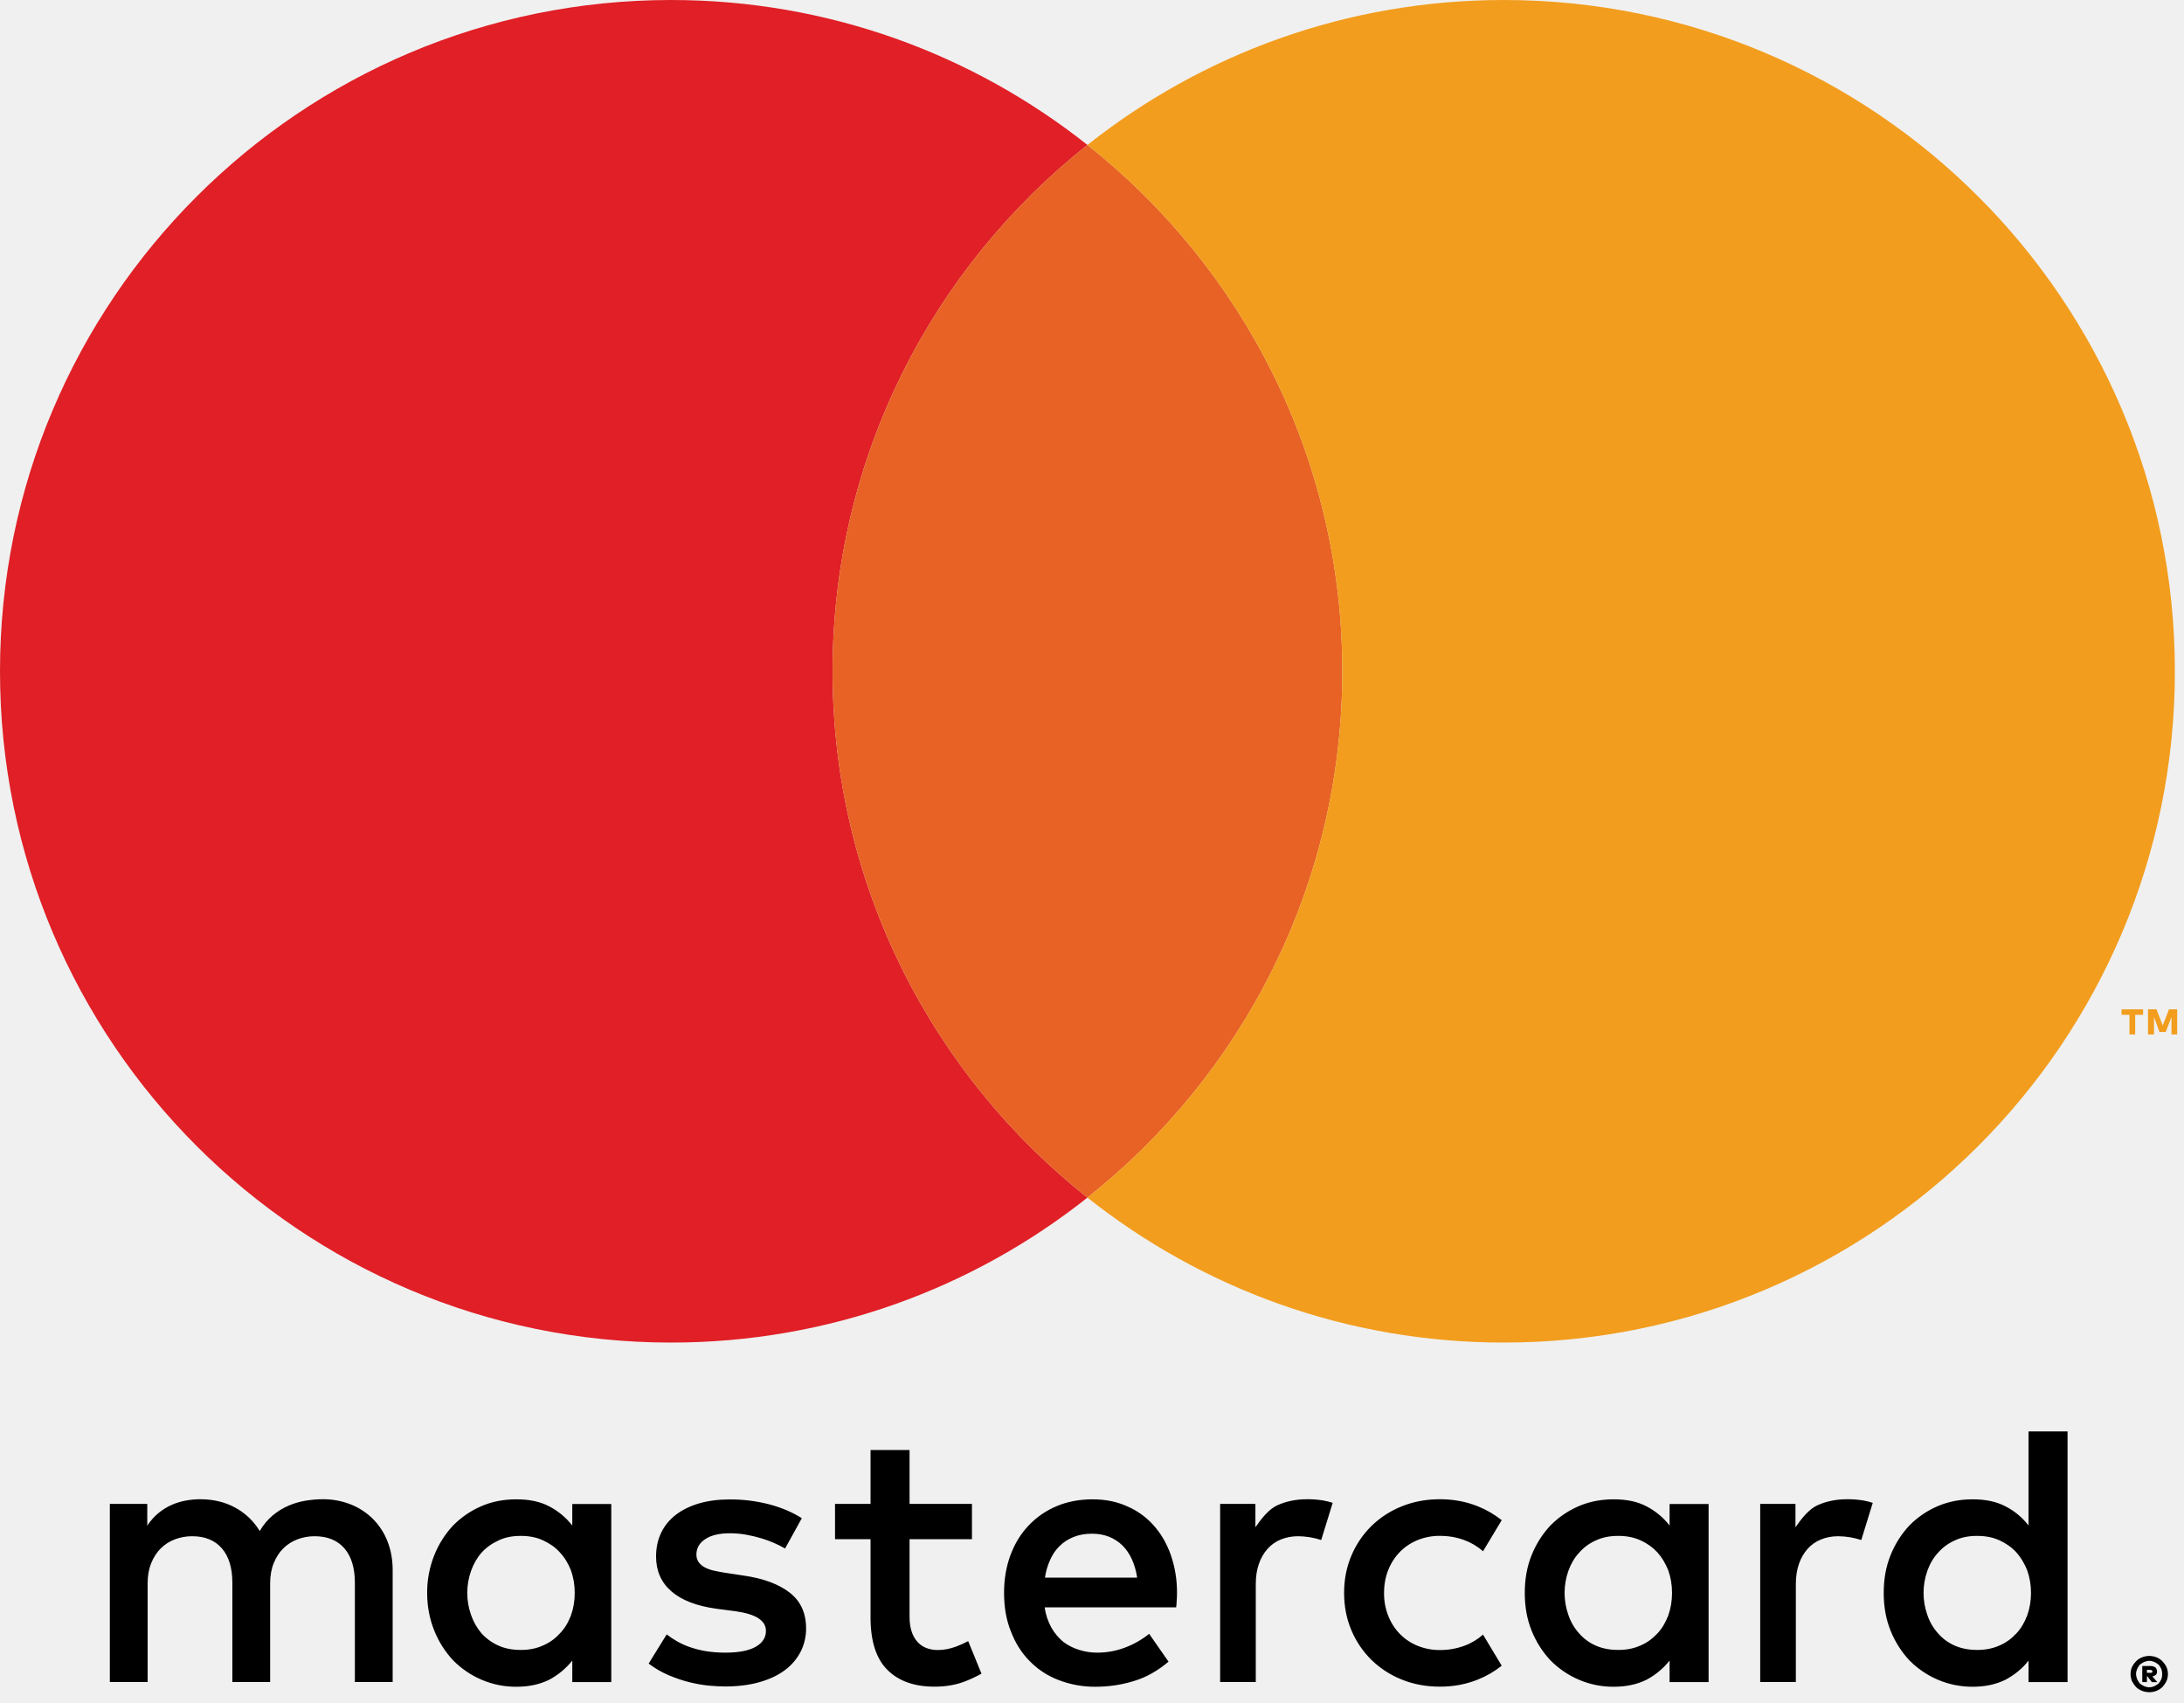
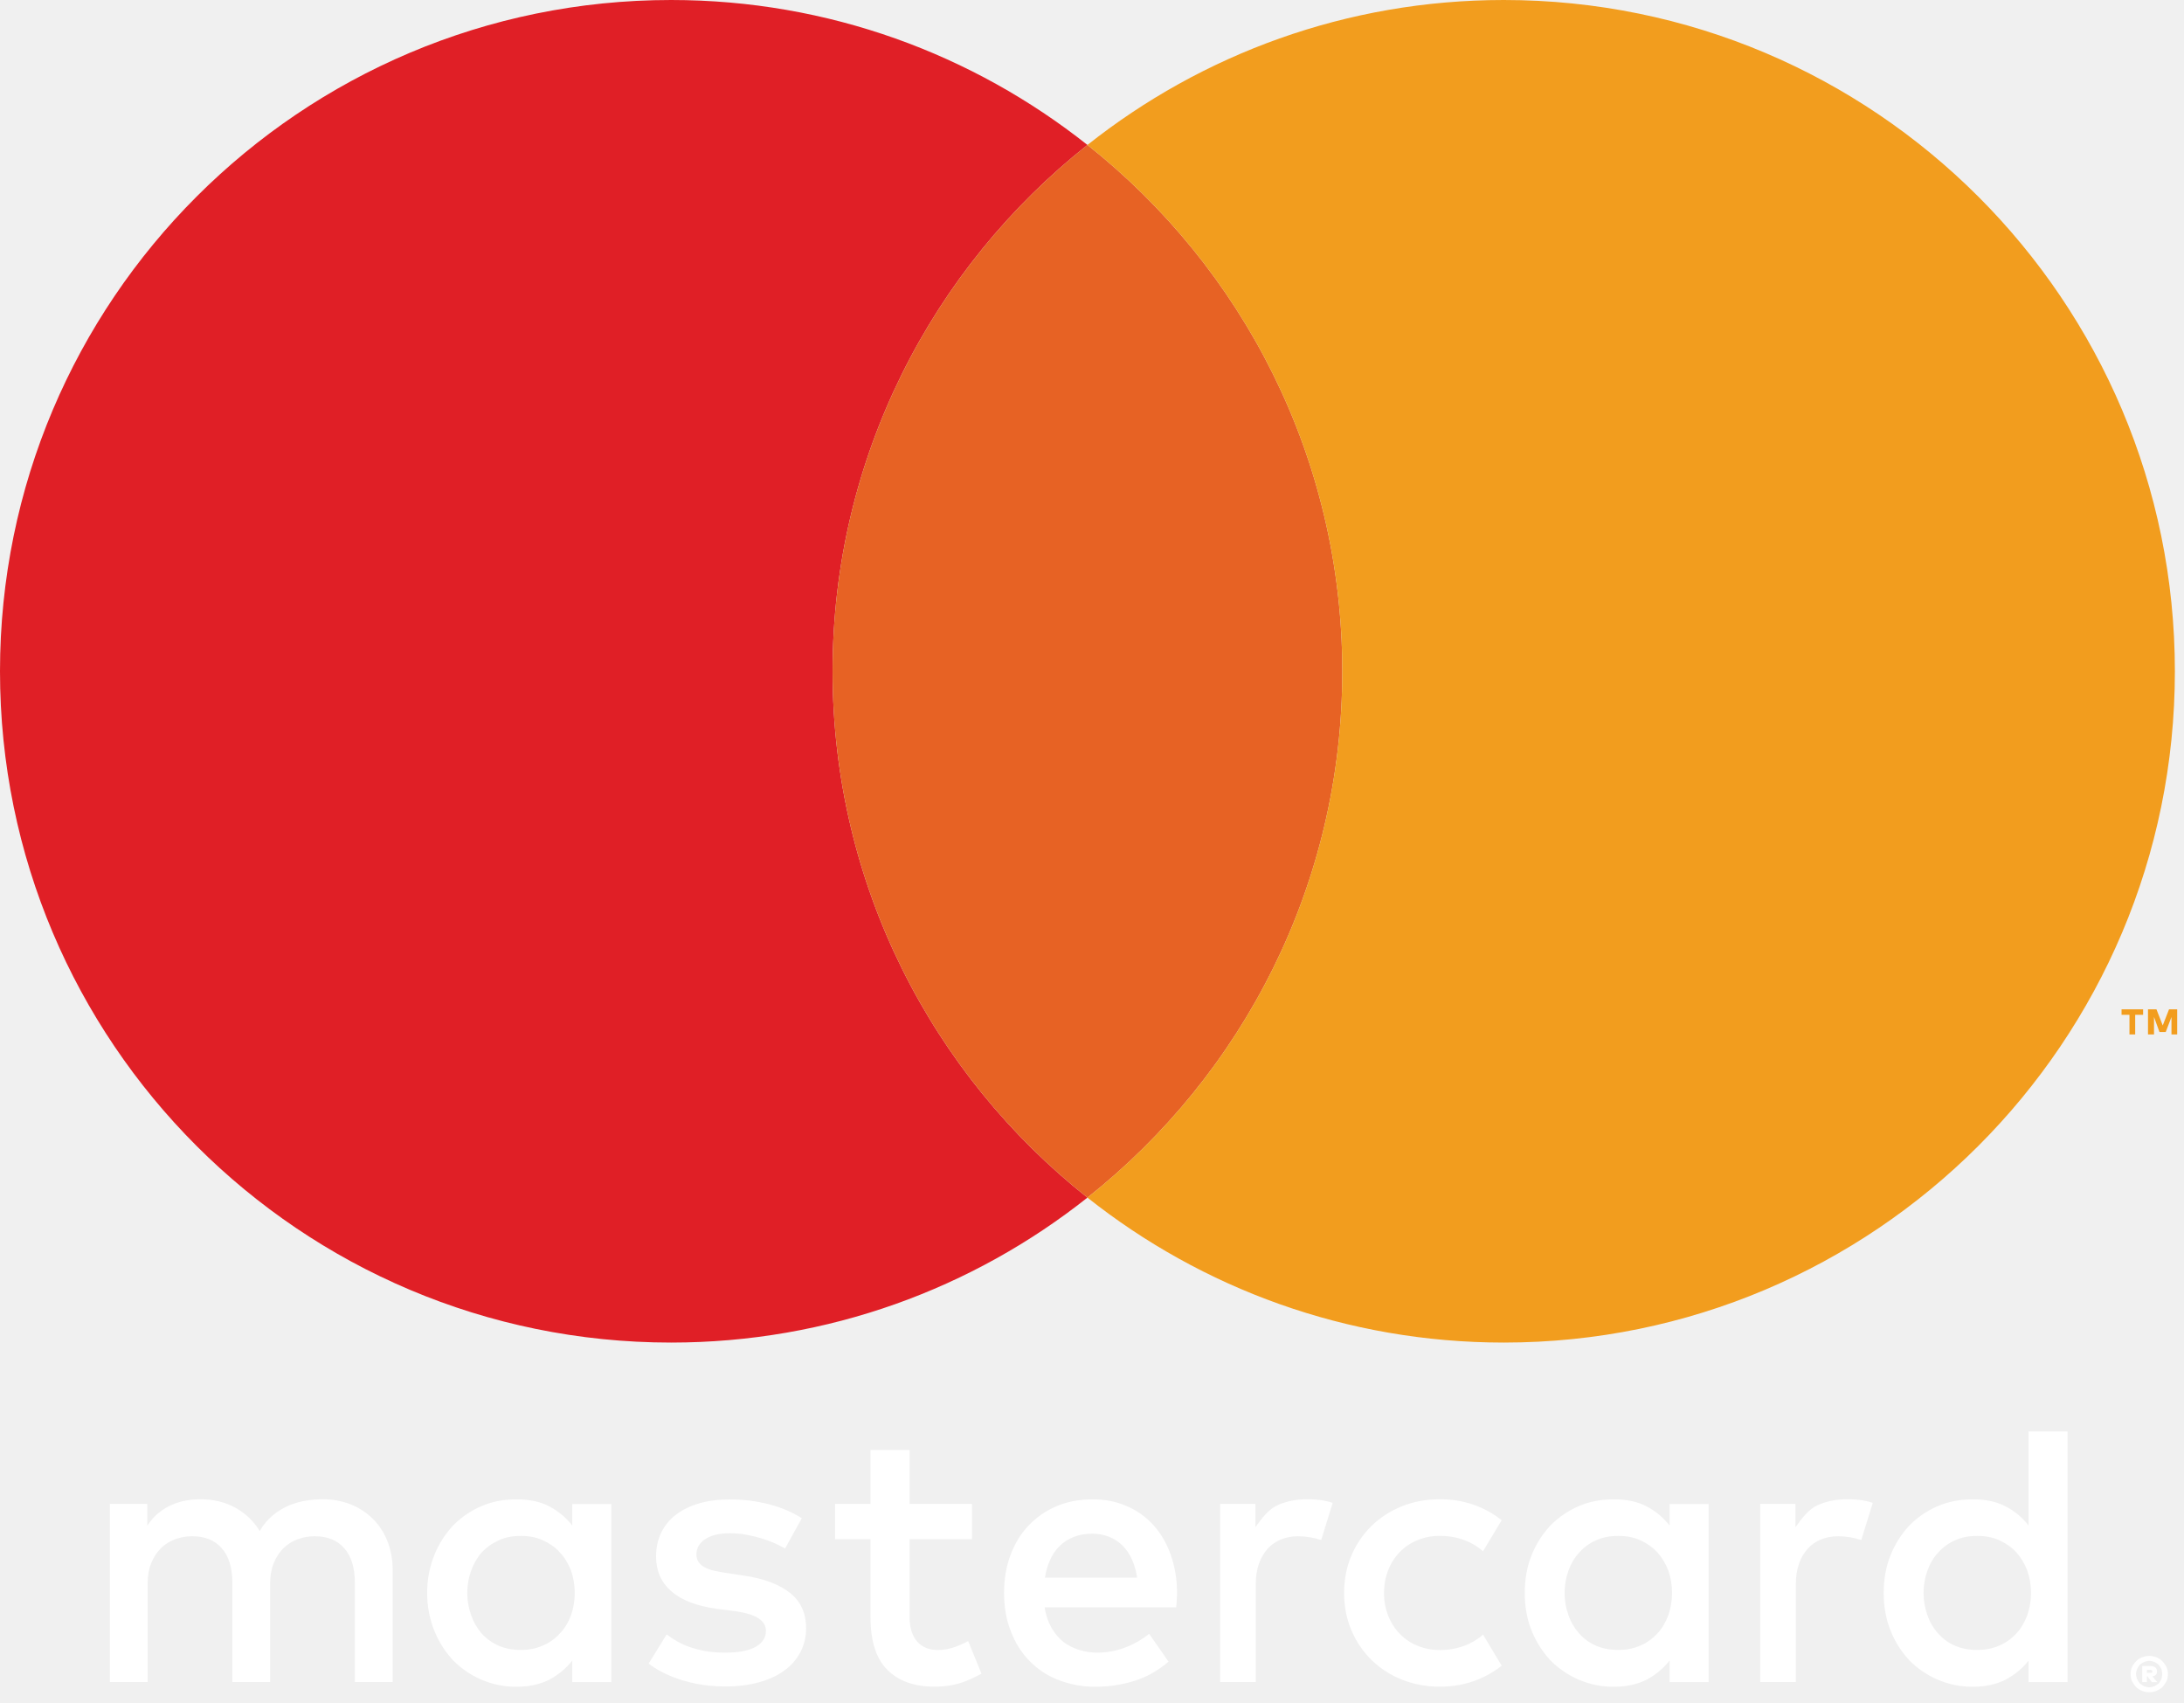
<svg xmlns="http://www.w3.org/2000/svg" width="186" height="145" viewBox="0 0 186 145">
  <g fill="none" fill-rule="evenodd">
-     <path d="M31.771 129.342a5.615 5.615 0 0 0-1.892-1.243 6.348 6.348 0 0 0-2.398-.443c-.46 0-.937.04-1.433.119-.495.079-.98.219-1.455.419a5.515 5.515 0 0 0-1.356.83c-.429.355-.802.8-1.119 1.339a5.46 5.46 0 0 0-2.076-1.987c-.873-.48-1.872-.72-2.995-.72-.378 0-.769.034-1.172.103a5.393 5.393 0 0 0-1.203.356 4.894 4.894 0 0 0-1.142.689c-.362.29-.692.657-.988 1.1v-1.852H9.355v15.166h3.218v-8.406c0-.644.102-1.217.306-1.718.205-.501.478-.921.82-1.26a3.415 3.415 0 0 1 1.203-.766 4.1 4.1 0 0 1 1.471-.262c1.082 0 1.923.344 2.52 1.029.598.687.896 1.668.896 2.945v8.438h3.218v-8.406c0-.644.102-1.217.306-1.718.205-.501.478-.921.82-1.26a3.415 3.415 0 0 1 1.203-.766 4.1 4.1 0 0 1 1.471-.262c1.082 0 1.923.344 2.52 1.029.598.687.896 1.668.896 2.945v8.438h3.218v-9.53c0-.887-.146-1.7-.437-2.438a5.547 5.547 0 0 0-1.233-1.908m16.85 8.218c-.233.603-.534 1.114-.952 1.532-.394.441-.883.79-1.44 1.022-.557.256-1.184.373-1.858.373-.72 0-1.37-.117-1.928-.373a4.335 4.335 0 0 1-1.44-1.044 4.824 4.824 0 0 1-.883-1.558 5.6 5.6 0 0 1 0-3.763c.208-.58.51-1.114.882-1.532.395-.442.883-.79 1.441-1.046.558-.278 1.208-.394 1.928-.394.673 0 1.3.116 1.858.372.557.255 1.046.58 1.44 1.022.419.44.72.952.953 1.532.21.582.325 1.232.325 1.928 0 .697-.116 1.347-.326 1.929zm.117-9.501v1.834a6.02 6.02 0 0 0-1.952-1.625c-.79-.418-1.718-.605-2.81-.605-1.069 0-2.069.187-2.974.581a7.561 7.561 0 0 0-2.416 1.65 8.091 8.091 0 0 0-1.602 2.531 8.45 8.45 0 0 0-.605 3.206c0 1.161.21 2.23.605 3.207a8.091 8.091 0 0 0 1.602 2.531 7.561 7.561 0 0 0 2.416 1.65 7.388 7.388 0 0 0 2.973.603c1.093 0 2.021-.209 2.811-.604a6.309 6.309 0 0 0 1.953-1.625v1.834h3.32V128.06h-3.32zm18.519 7.552c-.929-.723-2.222-1.206-3.879-1.448l-1.567-.238a14.21 14.21 0 0 1-.982-.182 3.234 3.234 0 0 1-.79-.277 1.51 1.51 0 0 1-.53-.443 1.092 1.092 0 0 1-.199-.665c0-.538.25-.974.752-1.306.501-.333 1.205-.499 2.113-.499.475 0 .942.042 1.401.127.46.084.894.19 1.306.316a9.545 9.545 0 0 1 1.98.855l1.424-2.58c-.792-.507-1.715-.9-2.77-1.18a13.144 13.144 0 0 0-3.373-.419c-.97 0-1.84.113-2.612.34-.77.227-1.427.549-1.97.966-.544.417-.96.926-1.25 1.527-.292.602-.437 1.278-.437 2.027 0 1.224.436 2.214 1.306 2.968.871.755 2.151 1.248 3.84 1.481l1.582.205c.908.127 1.573.33 1.995.61.422.28.634.636.634 1.068 0 .57-.29 1.021-.87 1.354-.582.332-1.442.499-2.582.499a9.966 9.966 0 0 1-1.67-.127 8.434 8.434 0 0 1-1.345-.34 6.547 6.547 0 0 1-1.093-.491 7.97 7.97 0 0 1-.894-.594l-1.536 2.486a8.138 8.138 0 0 0 1.726.997c.601.253 1.192.451 1.773.594.58.142 1.13.237 1.646.285.517.047.971.071 1.362.071 1.087 0 2.06-.122 2.92-.364.861-.243 1.584-.583 2.17-1.022a4.512 4.512 0 0 0 1.345-1.567 4.325 4.325 0 0 0 .467-2.002c0-1.298-.464-2.309-1.393-3.032m21.738-1.281a5.392 5.392 0 0 1 .44-1.51c.21-.463.465-.858.813-1.184.326-.326.721-.58 1.186-.767.465-.185.975-.279 1.58-.279 1.044 0 1.904.35 2.578 1 .65.65 1.068 1.555 1.254 2.74h-7.85zm10.71-1.95c-.35-.976-.837-1.813-1.466-2.51a6.384 6.384 0 0 0-2.275-1.626c-.884-.394-1.835-.58-2.904-.58-1.116 0-2.138.186-3.067.58a6.958 6.958 0 0 0-2.369 1.626c-.674.697-1.184 1.534-1.557 2.51-.372.999-.556 2.066-.556 3.251 0 1.208.184 2.3.58 3.275.371.976.905 1.835 1.602 2.532a6.766 6.766 0 0 0 2.44 1.604 8.549 8.549 0 0 0 3.136.58c1.161 0 2.253-.163 3.298-.488 1.022-.301 2.022-.86 2.951-1.648l-1.65-2.37a7.477 7.477 0 0 1-2.09 1.184 6.69 6.69 0 0 1-2.3.418 5.044 5.044 0 0 1-1.557-.231 4.314 4.314 0 0 1-1.347-.674 4.34 4.34 0 0 1-1.022-1.208 4.81 4.81 0 0 1-.58-1.742h11.195c.024-.21.047-.395.047-.605a5.68 5.68 0 0 0 .024-.65 9.613 9.613 0 0 0-.534-3.228zm42.369 5.18c-.23.603-.534 1.114-.929 1.532-.419.441-.882.79-1.44 1.022-.58.256-1.185.373-1.882.373-.719 0-1.348-.117-1.928-.373a4.03 4.03 0 0 1-1.417-1.044 4.5 4.5 0 0 1-.906-1.558 5.625 5.625 0 0 1 0-3.763c.21-.58.511-1.114.906-1.532a4.03 4.03 0 0 1 1.417-1.046c.58-.278 1.21-.394 1.928-.394.697 0 1.301.116 1.882.372.558.255 1.021.58 1.44 1.022.395.44.698.952.93 1.532.208.582.325 1.232.325 1.928 0 .697-.117 1.347-.326 1.929zm.117-9.501v1.834a6 6 0 0 0-1.952-1.625c-.79-.418-1.719-.605-2.81-.605-1.069 0-2.068.187-2.974.581a7.572 7.572 0 0 0-2.416 1.65 8.091 8.091 0 0 0-1.602 2.531c-.395.976-.58 2.044-.58 3.206 0 1.161.185 2.23.58 3.207a8.091 8.091 0 0 0 1.602 2.531 7.572 7.572 0 0 0 2.416 1.65 7.392 7.392 0 0 0 2.973.603c1.092 0 2.021-.209 2.811-.604a6.286 6.286 0 0 0 1.952-1.625v1.834h3.321V128.06h-3.32zm-60.746 12.135c-.533.2-1.058.301-1.575.301-.338 0-.652-.053-.942-.159a1.95 1.95 0 0 1-.76-.498 2.431 2.431 0 0 1-.515-.879c-.126-.358-.19-.79-.19-1.298v-6.602h5.314v-3.007h-5.314v-4.59h-3.324v4.59h-3.024v3.007h3.024v6.665c0 2.016.477 3.502 1.432 4.457.956.955 2.293 1.433 4.014 1.433.96 0 1.823-.148 2.588-.444.506-.195.975-.418 1.414-.664l-1.131-2.77a8.54 8.54 0 0 1-1.011.458m29.872-12.538c-.93 0-1.768.169-2.517.507-.75.338-1.377 1.15-1.884 1.879v-1.99h-3.004v15.166h3.036v-8.343c0-.644.089-1.22.269-1.726a3.72 3.72 0 0 1 .744-1.282 3.07 3.07 0 0 1 1.14-.791c.443-.18.928-.27 1.456-.27a6.499 6.499 0 0 1 1.963.322l.978-3.166a6.01 6.01 0 0 0-.811-.203 8.247 8.247 0 0 0-1.37-.103m45.995 0c-.93 0-1.768.169-2.517.507-.75.338-1.377 1.15-1.884 1.879v-1.99h-3.004v15.166h3.036v-8.343c0-.644.089-1.22.269-1.726a3.72 3.72 0 0 1 .744-1.282 3.07 3.07 0 0 1 1.14-.791c.443-.18.928-.27 1.456-.27a6.499 6.499 0 0 1 1.963.322l.978-3.166a6.01 6.01 0 0 0-.811-.203 8.247 8.247 0 0 0-1.37-.103m15.332 9.904c-.233.603-.534 1.114-.929 1.532-.417.441-.883.79-1.44 1.022-.58.256-1.186.373-1.882.373-.72 0-1.347-.117-1.928-.373a4.03 4.03 0 0 1-1.417-1.044 4.484 4.484 0 0 1-.905-1.558 5.625 5.625 0 0 1 0-3.763c.208-.58.51-1.114.905-1.532a4.03 4.03 0 0 1 1.417-1.046c.58-.278 1.208-.394 1.928-.394.696 0 1.302.116 1.882.372.556.255 1.023.58 1.44 1.022.395.44.696.952.93 1.532.208.582.325 1.232.325 1.928 0 .697-.117 1.347-.326 1.929zm.117-15.68v8.013a5.767 5.767 0 0 0-1.951-1.625c-.79-.418-1.72-.605-2.811-.605-1.069 0-2.044.187-2.975.581a7.583 7.583 0 0 0-2.416 1.65 8.107 8.107 0 0 0-1.6 2.531c-.397.976-.582 2.044-.582 3.206 0 1.161.186 2.23.582 3.207a8.107 8.107 0 0 0 1.6 2.531 7.583 7.583 0 0 0 2.416 1.65 7.5 7.5 0 0 0 2.975.603c1.09 0 2.02-.209 2.81-.604.768-.417 1.44-.952 1.952-1.625v1.834h3.322V121.88h-3.322zm-53.526 10.248c.422-.427.923-.76 1.504-.997a4.915 4.915 0 0 1 1.884-.357c.743 0 1.434.12 2.072.357a4.959 4.959 0 0 1 1.606.956l1.593-2.649a8.127 8.127 0 0 0-2.018-1.173c-.998-.406-2.082-.609-3.253-.609-1.172 0-2.256.203-3.254.61a7.869 7.869 0 0 0-2.58 1.677 7.762 7.762 0 0 0-1.702 2.525c-.412.971-.617 2.027-.617 3.167 0 1.14.205 2.195.617 3.166a7.762 7.762 0 0 0 1.702 2.525 7.853 7.853 0 0 0 2.58 1.678c.998.406 2.082.61 3.254.61 1.171 0 2.255-.204 3.253-.61a8.127 8.127 0 0 0 2.018-1.173l-1.593-2.649a4.959 4.959 0 0 1-1.606.956 5.883 5.883 0 0 1-2.072.357 4.915 4.915 0 0 1-1.884-.357 4.439 4.439 0 0 1-1.504-.997 4.64 4.64 0 0 1-.997-1.535 5.162 5.162 0 0 1-.365-1.97c0-.719.121-1.376.365-1.972a4.634 4.634 0 0 1 .997-1.536m63.885 10.31h-.278v-.255h.278c.07 0 .118.023.14.046.047.023.047.046.047.093 0 .046 0 .07-.046.093-.023.023-.07.023-.14.023zm.186.302a.605.605 0 0 0 .302-.14c.07-.07.094-.162.094-.278a.47.47 0 0 0-.14-.348.687.687 0 0 0-.418-.117h-.698v1.37h.397v-.487h.047l.37.488h.466l-.42-.488zm-.186-.302h-.278v-.255h.278c.07 0 .118.023.14.046.047.023.047.046.047.093 0 .046 0 .07-.046.093-.023.023-.07.023-.14.023zm.186.302a.605.605 0 0 0 .302-.14c.07-.07.094-.162.094-.278a.47.47 0 0 0-.14-.348.687.687 0 0 0-.418-.117h-.698v1.37h.397v-.487h.047l.37.488h.466l-.42-.488zm-.186-.302h-.278v-.255h.278c.07 0 .118.023.14.046.047.023.047.046.047.093 0 .046 0 .07-.046.093-.023.023-.07.023-.14.023zm.186.302a.605.605 0 0 0 .302-.14c.07-.07.094-.162.094-.278a.47.47 0 0 0-.14-.348.687.687 0 0 0-.418-.117h-.698v1.37h.397v-.487h.047l.37.488h.466l-.42-.488zm-.186-.302h-.278v-.255h.278c.07 0 .118.023.14.046.047.023.047.046.047.093 0 .046 0 .07-.046.093-.023.023-.07.023-.14.023zm.186.302a.605.605 0 0 0 .302-.14c.07-.07.094-.162.094-.278a.47.47 0 0 0-.14-.348.687.687 0 0 0-.418-.117h-.698v1.37h.397v-.487h.047l.37.488h.466l-.42-.488zm-.186-.302h-.278v-.255h.278c.07 0 .118.023.14.046.047.023.047.046.047.093 0 .046 0 .07-.046.093-.023.023-.07.023-.14.023zm.488.163c.07-.07.094-.163.094-.28a.47.47 0 0 0-.14-.347.687.687 0 0 0-.418-.117h-.698v1.37h.397v-.487h.047l.37.488h.466l-.42-.488a.605.605 0 0 0 .302-.14zm.465.37c-.069.14-.14.257-.233.373a1.936 1.936 0 0 1-.37.232 1.21 1.21 0 0 1-.418.093c-.162 0-.302-.046-.441-.093a1.913 1.913 0 0 1-.373-.232 1.998 1.998 0 0 1-.232-.372 1.363 1.363 0 0 1-.093-.441c0-.14.046-.28.093-.418.07-.14.14-.256.232-.372a1.94 1.94 0 0 1 .373-.232c.139-.047.279-.093.44-.093.14 0 .303.046.419.093.138.07.256.139.37.232.094.116.165.233.233.372a1.36 1.36 0 0 1 0 .859zm.441-1.021a1.878 1.878 0 0 0-.347-.488c-.14-.162-.303-.255-.512-.348a1.739 1.739 0 0 0-.603-.116c-.233 0-.441.046-.627.116-.21.093-.373.186-.512.348-.14.14-.256.302-.349.488a1.635 1.635 0 0 0-.115.58c0 .233.046.419.115.605.094.186.21.348.35.51.139.14.302.233.51.326.186.07.394.116.627.116a1.623 1.623 0 0 0 1.115-.441 2.51 2.51 0 0 0 .349-.511 1.64 1.64 0 0 0 .117-.604c0-.21-.048-.395-.118-.581zm-1.394.488h-.278v-.255h.278c.07 0 .118.023.14.046.047.023.047.046.047.093 0 .046 0 .07-.046.093-.023.023-.07.023-.14.023zm.186.302a.605.605 0 0 0 .302-.14c.07-.07.094-.162.094-.278a.47.47 0 0 0-.14-.348.687.687 0 0 0-.418-.117h-.698v1.37h.397v-.487h.047l.37.488h.466l-.42-.488zm-.186-.302h-.278v-.255h.278c.07 0 .118.023.14.046.047.023.047.046.047.093 0 .046 0 .07-.046.093-.023.023-.07.023-.14.023zm.186.302a.605.605 0 0 0 .302-.14c.07-.07.094-.162.094-.278a.47.47 0 0 0-.14-.348.687.687 0 0 0-.418-.117h-.698v1.37h.397v-.487h.047l.37.488h.466l-.42-.488zm-.186-.302h-.278v-.255h.278c.07 0 .118.023.14.046.047.023.047.046.047.093 0 .046 0 .07-.046.093-.023.023-.07.023-.14.023zm.186.302a.605.605 0 0 0 .302-.14c.07-.07.094-.162.094-.278a.47.47 0 0 0-.14-.348.687.687 0 0 0-.418-.117h-.698v1.37h.397v-.487h.047l.37.488h.466l-.42-.488zm-.186-.302h-.278v-.255h.278c.07 0 .118.023.14.046.047.023.047.046.047.093 0 .046 0 .07-.046.093-.023.023-.07.023-.14.023zm.186.302a.605.605 0 0 0 .302-.14c.07-.07.094-.162.094-.278a.47.47 0 0 0-.14-.348.687.687 0 0 0-.418-.117h-.698v1.37h.397v-.487h.047l.37.488h.466l-.42-.488z" fill="#000" />
+     <path d="M31.771 129.342a5.615 5.615 0 0 0-1.892-1.243 6.348 6.348 0 0 0-2.398-.443c-.46 0-.937.04-1.433.119-.495.079-.98.219-1.455.419a5.515 5.515 0 0 0-1.356.83c-.429.355-.802.8-1.119 1.339a5.46 5.46 0 0 0-2.076-1.987c-.873-.48-1.872-.72-2.995-.72-.378 0-.769.034-1.172.103a5.393 5.393 0 0 0-1.203.356 4.894 4.894 0 0 0-1.142.689c-.362.29-.692.657-.988 1.1v-1.852H9.355v15.166h3.218v-8.406c0-.644.102-1.217.306-1.718.205-.501.478-.921.82-1.26a3.415 3.415 0 0 1 1.203-.766 4.1 4.1 0 0 1 1.471-.262c1.082 0 1.923.344 2.52 1.029.598.687.896 1.668.896 2.945v8.438h3.218v-8.406c0-.644.102-1.217.306-1.718.205-.501.478-.921.82-1.26a3.415 3.415 0 0 1 1.203-.766 4.1 4.1 0 0 1 1.471-.262c1.082 0 1.923.344 2.52 1.029.598.687.896 1.668.896 2.945v8.438h3.218v-9.53c0-.887-.146-1.7-.437-2.438a5.547 5.547 0 0 0-1.233-1.908m16.85 8.218c-.233.603-.534 1.114-.952 1.532-.394.441-.883.79-1.44 1.022-.557.256-1.184.373-1.858.373-.72 0-1.37-.117-1.928-.373a4.335 4.335 0 0 1-1.44-1.044 4.824 4.824 0 0 1-.883-1.558 5.6 5.6 0 0 1 0-3.763c.208-.58.51-1.114.882-1.532.395-.442.883-.79 1.441-1.046.558-.278 1.208-.394 1.928-.394.673 0 1.3.116 1.858.372.557.255 1.046.58 1.44 1.022.419.44.72.952.953 1.532.21.582.325 1.232.325 1.928 0 .697-.116 1.347-.326 1.929zm.117-9.501v1.834a6.02 6.02 0 0 0-1.952-1.625c-.79-.418-1.718-.605-2.81-.605-1.069 0-2.069.187-2.974.581a7.561 7.561 0 0 0-2.416 1.65 8.091 8.091 0 0 0-1.602 2.531 8.45 8.45 0 0 0-.605 3.206c0 1.161.21 2.23.605 3.207a8.091 8.091 0 0 0 1.602 2.531 7.561 7.561 0 0 0 2.416 1.65 7.388 7.388 0 0 0 2.973.603c1.093 0 2.021-.209 2.811-.604a6.309 6.309 0 0 0 1.953-1.625v1.834h3.32V128.06h-3.32zm18.519 7.552c-.929-.723-2.222-1.206-3.879-1.448l-1.567-.238a14.21 14.21 0 0 1-.982-.182 3.234 3.234 0 0 1-.79-.277 1.51 1.51 0 0 1-.53-.443 1.092 1.092 0 0 1-.199-.665c0-.538.25-.974.752-1.306.501-.333 1.205-.499 2.113-.499.475 0 .942.042 1.401.127.46.084.894.19 1.306.316a9.545 9.545 0 0 1 1.98.855l1.424-2.58c-.792-.507-1.715-.9-2.77-1.18a13.144 13.144 0 0 0-3.373-.419c-.97 0-1.84.113-2.612.34-.77.227-1.427.549-1.97.966-.544.417-.96.926-1.25 1.527-.292.602-.437 1.278-.437 2.027 0 1.224.436 2.214 1.306 2.968.871.755 2.151 1.248 3.84 1.481l1.582.205c.908.127 1.573.33 1.995.61.422.28.634.636.634 1.068 0 .57-.29 1.021-.87 1.354-.582.332-1.442.499-2.582.499a9.966 9.966 0 0 1-1.67-.127 8.434 8.434 0 0 1-1.345-.34 6.547 6.547 0 0 1-1.093-.491 7.97 7.97 0 0 1-.894-.594l-1.536 2.486a8.138 8.138 0 0 0 1.726.997c.601.253 1.192.451 1.773.594.58.142 1.13.237 1.646.285.517.047.971.071 1.362.071 1.087 0 2.06-.122 2.92-.364.861-.243 1.584-.583 2.17-1.022a4.512 4.512 0 0 0 1.345-1.567 4.325 4.325 0 0 0 .467-2.002c0-1.298-.464-2.309-1.393-3.032m21.738-1.281a5.392 5.392 0 0 1 .44-1.51c.21-.463.465-.858.813-1.184.326-.326.721-.58 1.186-.767.465-.185.975-.279 1.58-.279 1.044 0 1.904.35 2.578 1 .65.65 1.068 1.555 1.254 2.74h-7.85zm10.71-1.95c-.35-.976-.837-1.813-1.466-2.51a6.384 6.384 0 0 0-2.275-1.626c-.884-.394-1.835-.58-2.904-.58-1.116 0-2.138.186-3.067.58a6.958 6.958 0 0 0-2.369 1.626c-.674.697-1.184 1.534-1.557 2.51-.372.999-.556 2.066-.556 3.251 0 1.208.184 2.3.58 3.275.371.976.905 1.835 1.602 2.532a6.766 6.766 0 0 0 2.44 1.604 8.549 8.549 0 0 0 3.136.58c1.161 0 2.253-.163 3.298-.488 1.022-.301 2.022-.86 2.951-1.648l-1.65-2.37a7.477 7.477 0 0 1-2.09 1.184 6.69 6.69 0 0 1-2.3.418 5.044 5.044 0 0 1-1.557-.231 4.314 4.314 0 0 1-1.347-.674 4.34 4.34 0 0 1-1.022-1.208 4.81 4.81 0 0 1-.58-1.742h11.195c.024-.21.047-.395.047-.605a5.68 5.68 0 0 0 .024-.65 9.613 9.613 0 0 0-.534-3.228zm42.369 5.18c-.23.603-.534 1.114-.929 1.532-.419.441-.882.79-1.44 1.022-.58.256-1.185.373-1.882.373-.719 0-1.348-.117-1.928-.373a4.03 4.03 0 0 1-1.417-1.044 4.5 4.5 0 0 1-.906-1.558 5.625 5.625 0 0 1 0-3.763c.21-.58.511-1.114.906-1.532a4.03 4.03 0 0 1 1.417-1.046c.58-.278 1.21-.394 1.928-.394.697 0 1.301.116 1.882.372.558.255 1.021.58 1.44 1.022.395.44.698.952.93 1.532.208.582.325 1.232.325 1.928 0 .697-.117 1.347-.326 1.929zm.117-9.501v1.834a6 6 0 0 0-1.952-1.625c-.79-.418-1.719-.605-2.81-.605-1.069 0-2.068.187-2.974.581a7.572 7.572 0 0 0-2.416 1.65 8.091 8.091 0 0 0-1.602 2.531c-.395.976-.58 2.044-.58 3.206 0 1.161.185 2.23.58 3.207a8.091 8.091 0 0 0 1.602 2.531 7.572 7.572 0 0 0 2.416 1.65 7.392 7.392 0 0 0 2.973.603c1.092 0 2.021-.209 2.811-.604a6.286 6.286 0 0 0 1.952-1.625v1.834h3.321V128.06h-3.32zm-60.746 12.135c-.533.2-1.058.301-1.575.301-.338 0-.652-.053-.942-.159a1.95 1.95 0 0 1-.76-.498 2.431 2.431 0 0 1-.515-.879c-.126-.358-.19-.79-.19-1.298v-6.602h5.314v-3.007h-5.314v-4.59h-3.324v4.59h-3.024v3.007h3.024v6.665c0 2.016.477 3.502 1.432 4.457.956.955 2.293 1.433 4.014 1.433.96 0 1.823-.148 2.588-.444.506-.195.975-.418 1.414-.664l-1.131-2.77a8.54 8.54 0 0 1-1.011.458m29.872-12.538c-.93 0-1.768.169-2.517.507-.75.338-1.377 1.15-1.884 1.879v-1.99h-3.004v15.166h3.036v-8.343c0-.644.089-1.22.269-1.726a3.72 3.72 0 0 1 .744-1.282 3.07 3.07 0 0 1 1.14-.791c.443-.18.928-.27 1.456-.27a6.499 6.499 0 0 1 1.963.322l.978-3.166a6.01 6.01 0 0 0-.811-.203 8.247 8.247 0 0 0-1.37-.103m45.995 0c-.93 0-1.768.169-2.517.507-.75.338-1.377 1.15-1.884 1.879v-1.99h-3.004v15.166h3.036v-8.343c0-.644.089-1.22.269-1.726a3.72 3.72 0 0 1 .744-1.282 3.07 3.07 0 0 1 1.14-.791c.443-.18.928-.27 1.456-.27a6.499 6.499 0 0 1 1.963.322l.978-3.166a6.01 6.01 0 0 0-.811-.203 8.247 8.247 0 0 0-1.37-.103m15.332 9.904c-.233.603-.534 1.114-.929 1.532-.417.441-.883.79-1.44 1.022-.58.256-1.186.373-1.882.373-.72 0-1.347-.117-1.928-.373a4.03 4.03 0 0 1-1.417-1.044 4.484 4.484 0 0 1-.905-1.558 5.625 5.625 0 0 1 0-3.763c.208-.58.51-1.114.905-1.532a4.03 4.03 0 0 1 1.417-1.046c.58-.278 1.208-.394 1.928-.394.696 0 1.302.116 1.882.372.556.255 1.023.58 1.44 1.022.395.44.696.952.93 1.532.208.582.325 1.232.325 1.928 0 .697-.117 1.347-.326 1.929zm.117-15.68v8.013a5.767 5.767 0 0 0-1.951-1.625c-.79-.418-1.72-.605-2.811-.605-1.069 0-2.044.187-2.975.581a7.583 7.583 0 0 0-2.416 1.65 8.107 8.107 0 0 0-1.6 2.531c-.397.976-.582 2.044-.582 3.206 0 1.161.186 2.23.582 3.207a8.107 8.107 0 0 0 1.6 2.531 7.583 7.583 0 0 0 2.416 1.65 7.5 7.5 0 0 0 2.975.603c1.09 0 2.02-.209 2.81-.604.768-.417 1.44-.952 1.952-1.625v1.834h3.322V121.88h-3.322zm-53.526 10.248c.422-.427.923-.76 1.504-.997a4.915 4.915 0 0 1 1.884-.357c.743 0 1.434.12 2.072.357a4.959 4.959 0 0 1 1.606.956l1.593-2.649a8.127 8.127 0 0 0-2.018-1.173c-.998-.406-2.082-.609-3.253-.609-1.172 0-2.256.203-3.254.61a7.869 7.869 0 0 0-2.58 1.677 7.762 7.762 0 0 0-1.702 2.525c-.412.971-.617 2.027-.617 3.167 0 1.14.205 2.195.617 3.166a7.762 7.762 0 0 0 1.702 2.525 7.853 7.853 0 0 0 2.58 1.678c.998.406 2.082.61 3.254.61 1.171 0 2.255-.204 3.253-.61a8.127 8.127 0 0 0 2.018-1.173l-1.593-2.649a4.959 4.959 0 0 1-1.606.956 5.883 5.883 0 0 1-2.072.357 4.915 4.915 0 0 1-1.884-.357 4.439 4.439 0 0 1-1.504-.997 4.64 4.64 0 0 1-.997-1.535 5.162 5.162 0 0 1-.365-1.97c0-.719.121-1.376.365-1.972a4.634 4.634 0 0 1 .997-1.536m63.885 10.31h-.278v-.255h.278c.07 0 .118.023.14.046.047.023.047.046.047.093 0 .046 0 .07-.046.093-.023.023-.07.023-.14.023zm.186.302a.605.605 0 0 0 .302-.14c.07-.07.094-.162.094-.278a.47.47 0 0 0-.14-.348.687.687 0 0 0-.418-.117h-.698v1.37h.397v-.487h.047l.37.488h.466l-.42-.488zm-.186-.302h-.278v-.255h.278c.07 0 .118.023.14.046.047.023.047.046.047.093 0 .046 0 .07-.046.093-.023.023-.07.023-.14.023zm.186.302a.605.605 0 0 0 .302-.14c.07-.07.094-.162.094-.278a.47.47 0 0 0-.14-.348.687.687 0 0 0-.418-.117h-.698v1.37h.397v-.487h.047l.37.488h.466l-.42-.488zm-.186-.302h-.278v-.255h.278c.07 0 .118.023.14.046.047.023.047.046.047.093 0 .046 0 .07-.046.093-.023.023-.07.023-.14.023zm.186.302a.605.605 0 0 0 .302-.14c.07-.07.094-.162.094-.278a.47.47 0 0 0-.14-.348.687.687 0 0 0-.418-.117h-.698v1.37h.397v-.487h.047l.37.488h.466l-.42-.488zm-.186-.302h-.278v-.255h.278c.07 0 .118.023.14.046.047.023.047.046.047.093 0 .046 0 .07-.046.093-.023.023-.07.023-.14.023zm.186.302a.605.605 0 0 0 .302-.14c.07-.07.094-.162.094-.278a.47.47 0 0 0-.14-.348.687.687 0 0 0-.418-.117h-.698v1.37h.397v-.487h.047l.37.488h.466l-.42-.488zm-.186-.302h-.278v-.255h.278c.07 0 .118.023.14.046.047.023.047.046.047.093 0 .046 0 .07-.046.093-.023.023-.07.023-.14.023zm.488.163c.07-.07.094-.163.094-.28a.47.47 0 0 0-.14-.347.687.687 0 0 0-.418-.117h-.698v1.37h.397v-.487h.047l.37.488h.466l-.42-.488a.605.605 0 0 0 .302-.14zm.465.37c-.069.14-.14.257-.233.373a1.936 1.936 0 0 1-.37.232 1.21 1.21 0 0 1-.418.093c-.162 0-.302-.046-.441-.093a1.913 1.913 0 0 1-.373-.232 1.998 1.998 0 0 1-.232-.372 1.363 1.363 0 0 1-.093-.441c0-.14.046-.28.093-.418.07-.14.14-.256.232-.372a1.94 1.94 0 0 1 .373-.232c.139-.047.279-.093.44-.093.14 0 .303.046.419.093.138.07.256.139.37.232.094.116.165.233.233.372a1.36 1.36 0 0 1 0 .859zm.441-1.021a1.878 1.878 0 0 0-.347-.488c-.14-.162-.303-.255-.512-.348a1.739 1.739 0 0 0-.603-.116c-.233 0-.441.046-.627.116-.21.093-.373.186-.512.348-.14.14-.256.302-.349.488a1.635 1.635 0 0 0-.115.58c0 .233.046.419.115.605.094.186.21.348.35.51.139.14.302.233.51.326.186.07.394.116.627.116a1.623 1.623 0 0 0 1.115-.441 2.51 2.51 0 0 0 .349-.511 1.64 1.64 0 0 0 .117-.604c0-.21-.048-.395-.118-.581zm-1.394.488h-.278v-.255h.278c.07 0 .118.023.14.046.047.023.047.046.047.093 0 .046 0 .07-.046.093-.023.023-.07.023-.14.023zm.186.302a.605.605 0 0 0 .302-.14c.07-.07.094-.162.094-.278a.47.47 0 0 0-.14-.348.687.687 0 0 0-.418-.117h-.698v1.37h.397v-.487h.047l.37.488h.466l-.42-.488zm-.186-.302h-.278v-.255h.278c.07 0 .118.023.14.046.047.023.047.046.047.093 0 .046 0 .07-.046.093-.023.023-.07.023-.14.023zm.186.302a.605.605 0 0 0 .302-.14c.07-.07.094-.162.094-.278a.47.47 0 0 0-.14-.348.687.687 0 0 0-.418-.117h-.698v1.37h.397v-.487h.047l.37.488h.466l-.42-.488zm-.186-.302h-.278v-.255h.278c.07 0 .118.023.14.046.047.023.047.046.047.093 0 .046 0 .07-.046.093-.023.023-.07.023-.14.023zm.186.302a.605.605 0 0 0 .302-.14c.07-.07.094-.162.094-.278a.47.47 0 0 0-.14-.348.687.687 0 0 0-.418-.117h-.698v1.37h.397v-.487h.047l.37.488h.466l-.42-.488zm-.186-.302h-.278v-.255h.278c.07 0 .118.023.14.046.047.023.047.046.047.093 0 .046 0 .07-.046.093-.023.023-.07.023-.14.023zm.186.302a.605.605 0 0 0 .302-.14c.07-.07.094-.162.094-.278a.47.47 0 0 0-.14-.348.687.687 0 0 0-.418-.117h-.698v1.37h.397v-.487h.047l.37.488h.466l-.42-.488z" fill="#fff" />
    <path d="M70.907 57.158c0-18.17 8.489-34.347 21.705-44.816C82.867 4.622 70.556 0 57.158 0 25.59 0 0 25.591 0 57.158s25.59 57.158 57.157 57.158c13.397 0 25.709-4.622 35.454-12.342-13.216-10.469-21.704-26.646-21.704-44.816" fill="#E01F26" />
    <path d="M70.907 57.158c0 18.17 8.489 34.347 21.705 44.816 13.216-10.469 21.704-26.646 21.704-44.816s-8.489-34.347-21.704-44.816C79.396 22.811 70.907 38.988 70.907 57.158" fill="#E76224" />
    <path d="M184.724 85.943l-.535 1.371-.533-1.37h-.722v2.136h.512v-1.487l.465 1.278h.534l.488-1.278v1.487h.487v-2.137h-.696zm-4.042 0v.465h.673v1.672h.488v-1.672h.674v-.465h-1.835zM128.065 0c-13.398 0-25.709 4.622-35.454 12.342 13.216 10.47 21.704 26.646 21.704 44.816s-8.488 34.347-21.704 44.816c9.745 7.72 22.056 12.342 35.454 12.342 31.567 0 57.158-25.59 57.158-57.158S159.633 0 128.065 0" fill="#F29D1E" />
  </g>
</svg>
